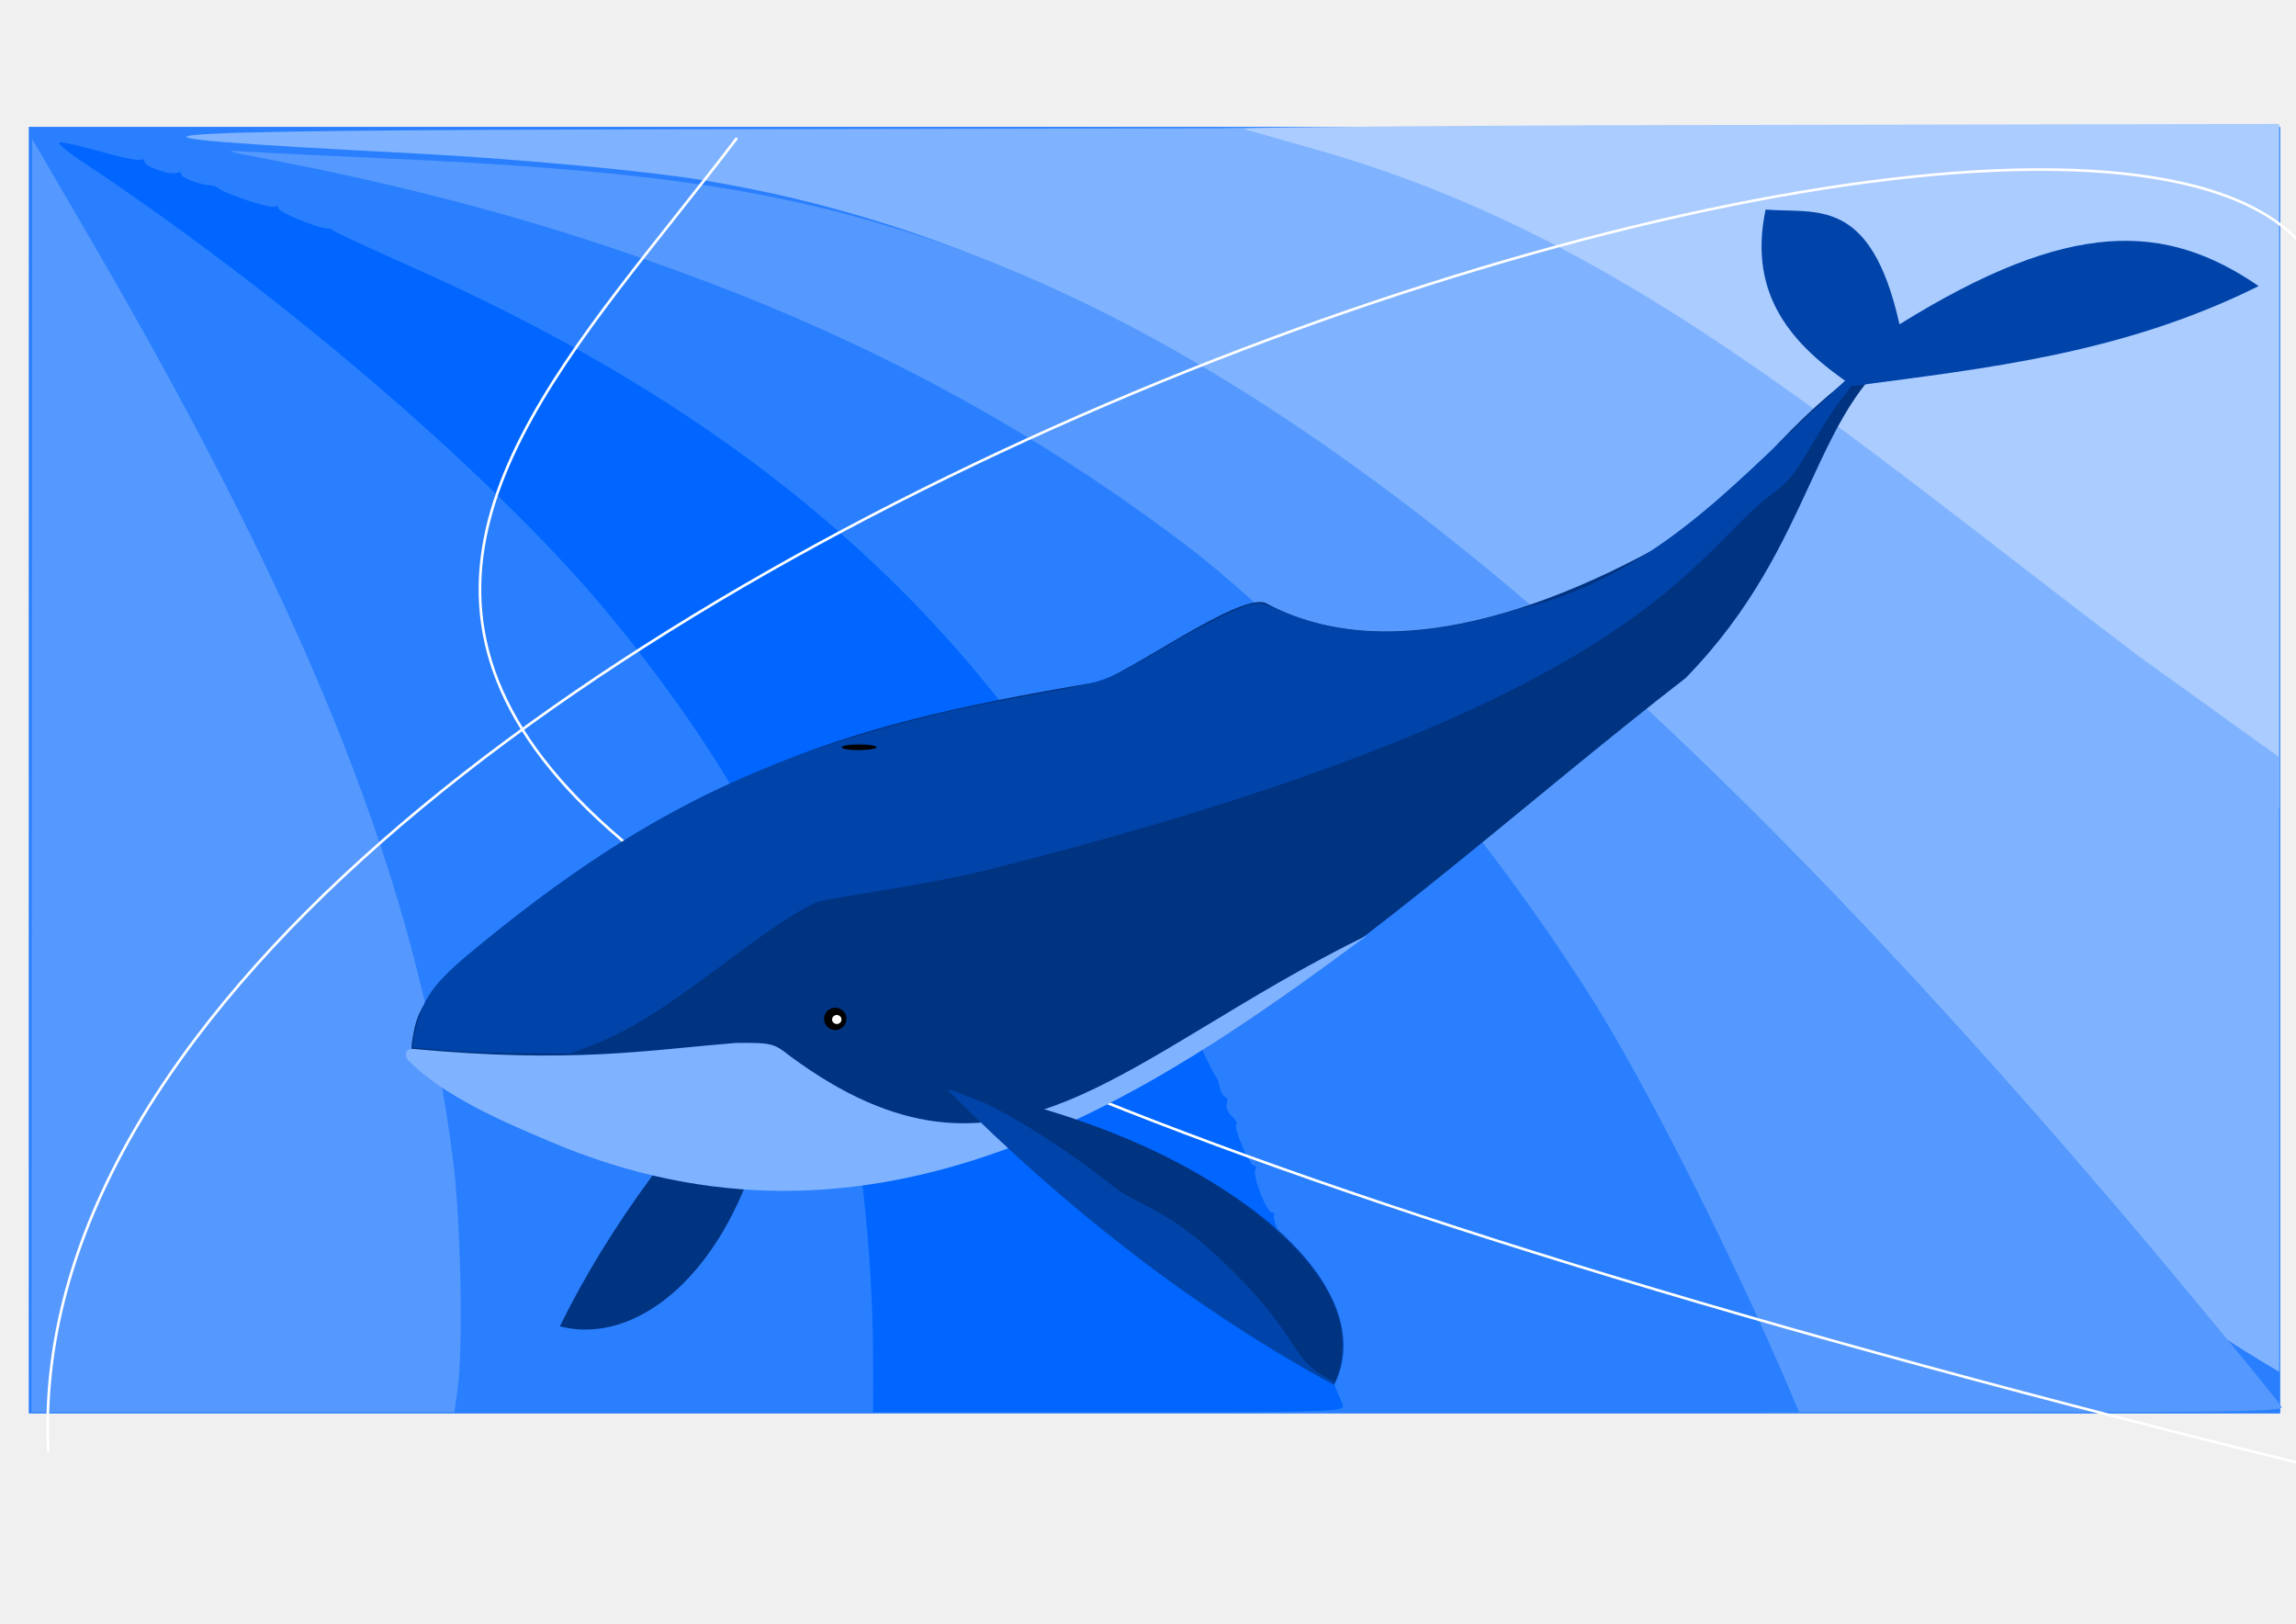
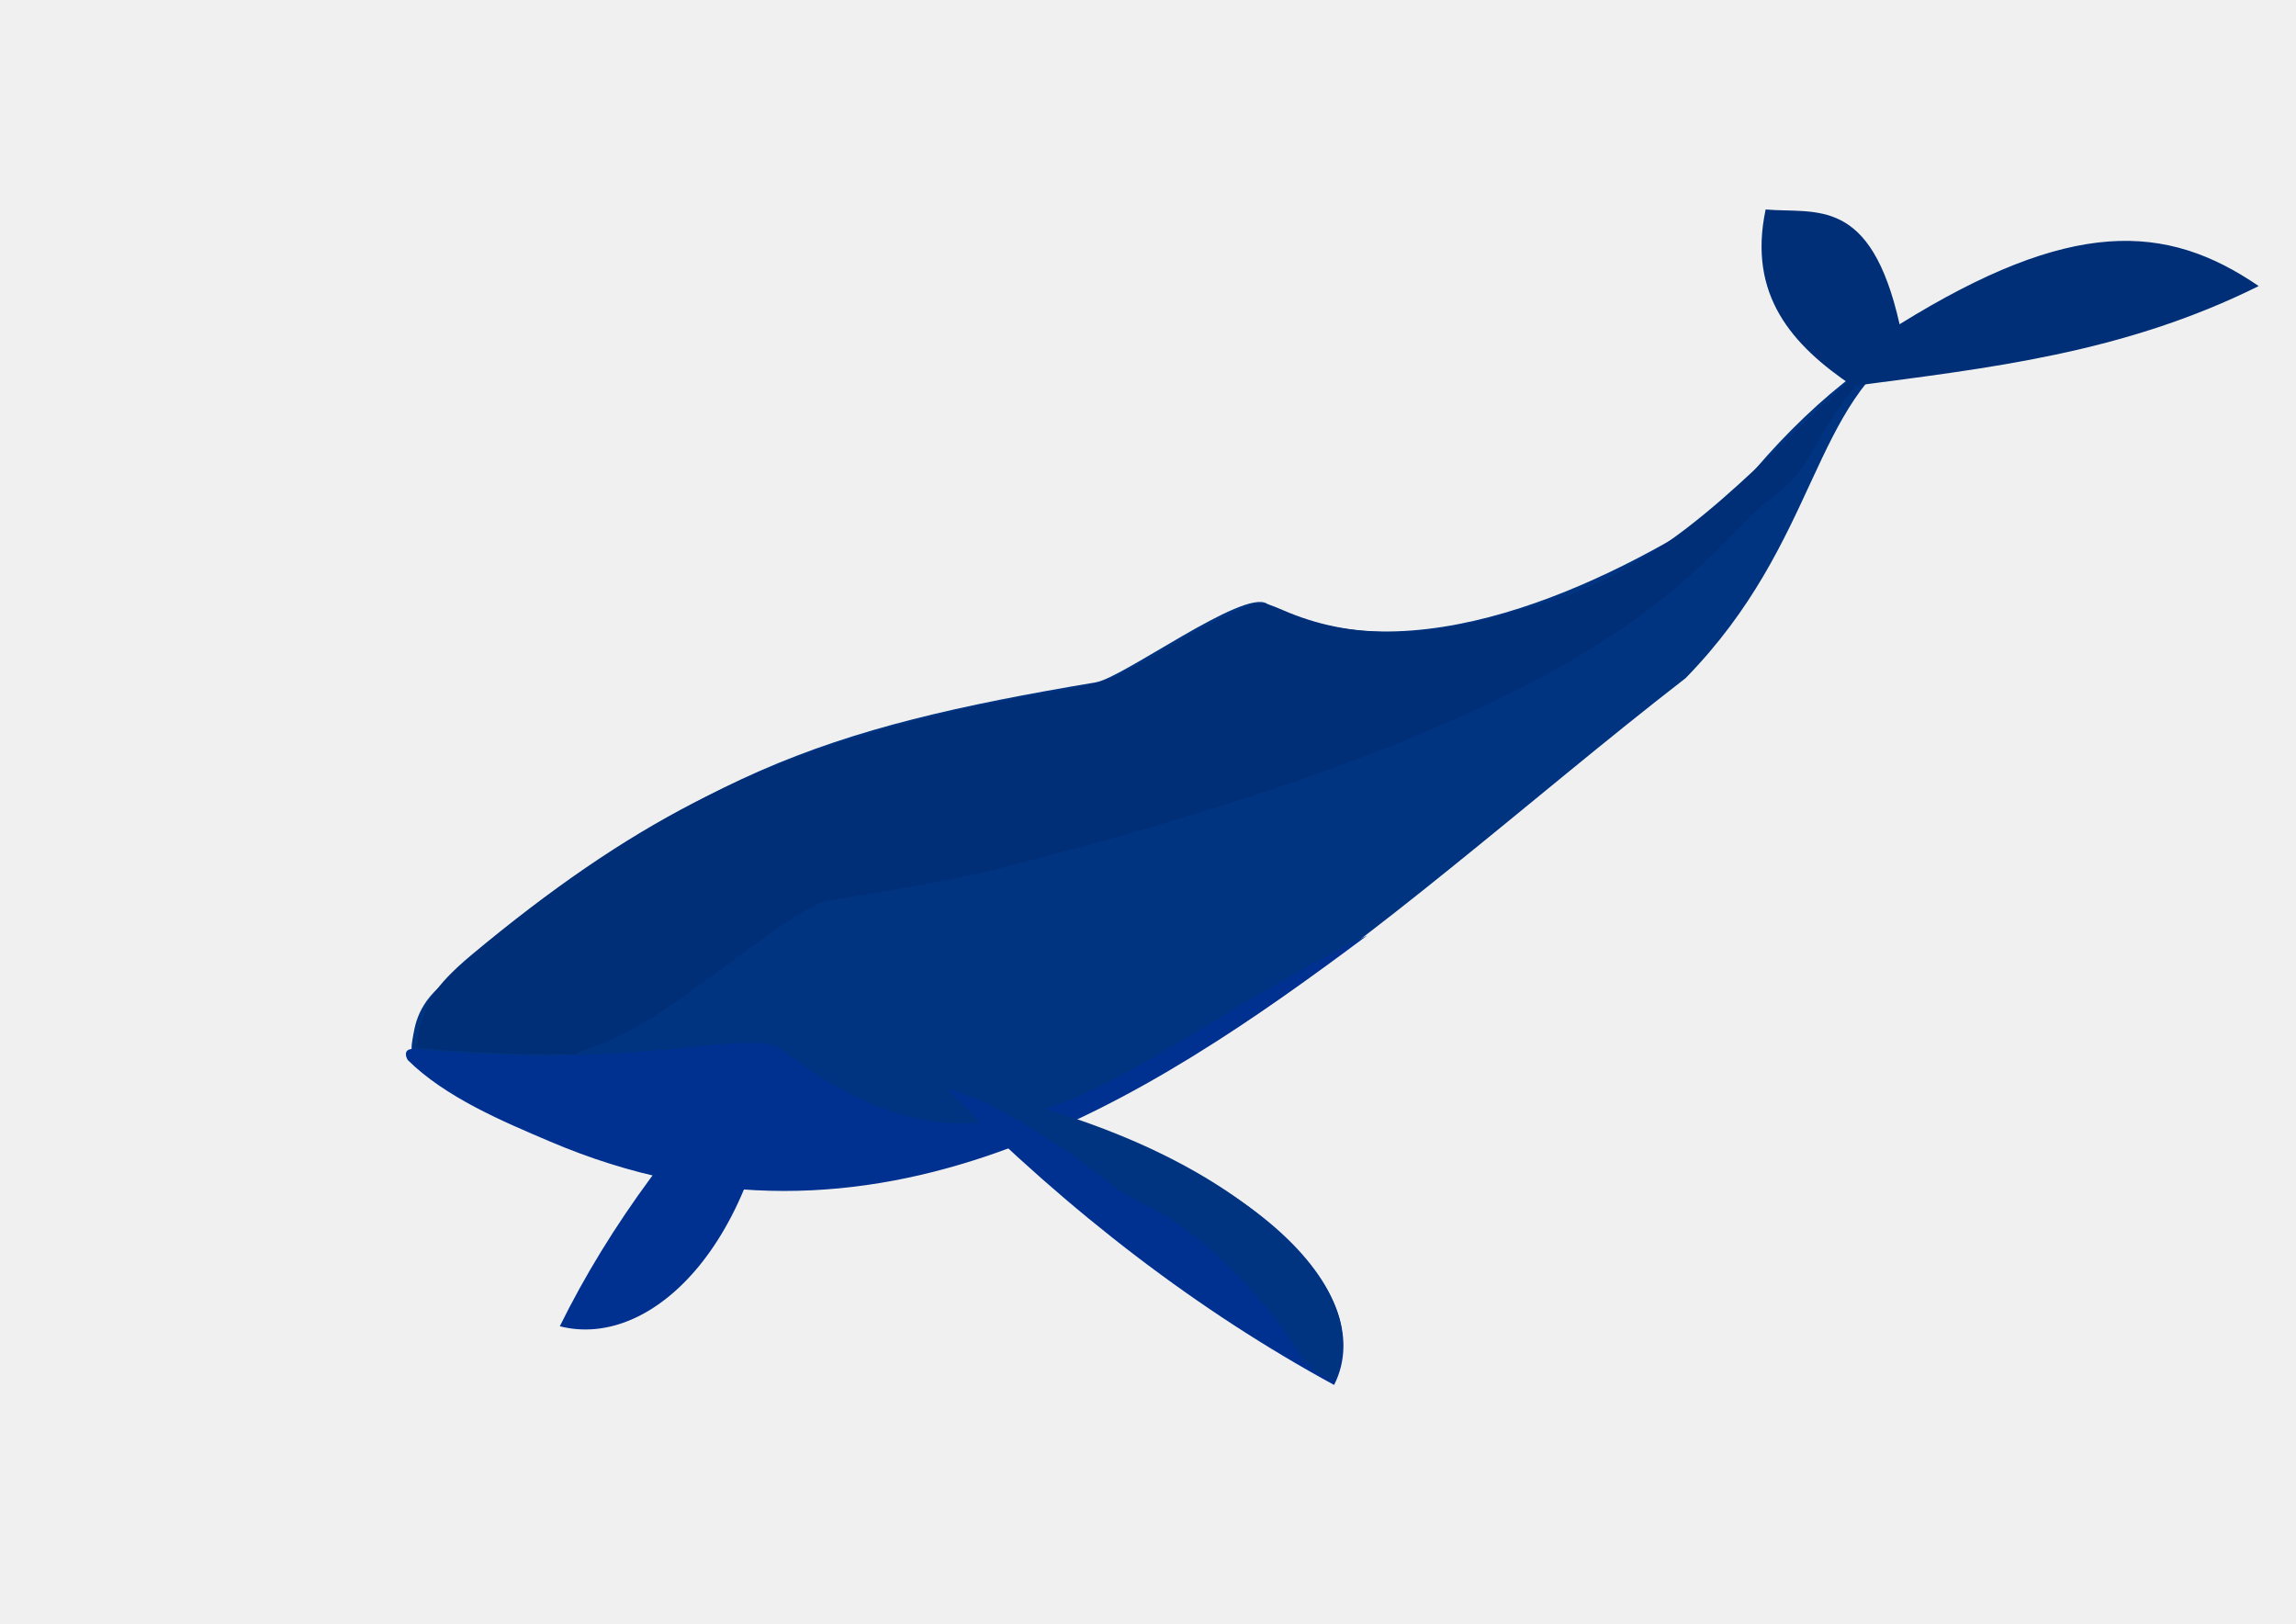
- <svg xmlns="http://www.w3.org/2000/svg" version="1.1" viewBox="0 0 1052.4 744.09">
-   <g transform="translate(0 -308.27)">
-     <rect x="13.182" y="366.4" width="1032" height="589.65" fill="#2a7fff" />
-     <path d="m1044.7 365.07-264.26 0.472c-137.46 0.266-245.91 1.427-241.02 2.564 27.056 6.294 94.565 29.475 133.3 45.781 106.18 44.703 201.52 109.59 306.57 208.63 16.58 15.632 45.499 39.912 65.416 56.307v-313.76z" fill="#acf" />
-     <path d="m568.91 367.03-259.61 0.472c-260.55 0.507-283.81 2.653-120.61 10.998 46.292 2.367 106.18 7.894 133.09 12.28 117.12 19.086 223.3 71.114 340.44 166.83 90.207 73.708 215.25 203.88 321.18 334.4 12.547 15.46 40.074 32.339 61.3 44.972v-281.71l-64.236-46.152c-139.66-105.83-236.53-192.13-375.6-231.84l-35.964-10.256z" fill="#80b3ff" />
-     <path d="m794.8 919.95c-61.703-141.28-121-232.36-203.28-312.22-119.43-115.92-268.02-187.9-466.8-226.13-23.462-4.513-23.638-4.585-8.974-3.687 8.226 0.504 34.7 1.791 58.831 2.859 116.56 5.161 175.76 13.367 239.32 33.171 164.12 51.133 336.92 190.29 557.59 449.01 26.269 30.8 71.782 85.98 74.324 90.11 1.192 1.937-22.729 2.435-116.99 2.435h-118.49l-15.529-35.557z" fill="#59f" />
-     <path d="m576.79 904.36c-46.673-126.61-69.039-176.99-102.51-230.9-28.083-45.233-53.812-76.598-94.677-115.42-78.919-74.969-175.6-129.14-313.28-175.53-18.457-6.219-31.67-11.353-29.362-11.407 7.297-0.173 48.272 5.416 78.518 10.709 173.77 30.413 311.75 87.42 429.81 177.58 30.841 23.552 89.453 80.084 115.38 111.28 24.558 29.555 51.553 67.072 71.767 99.738 23.861 38.56 63.138 116.65 87.464 173.89l4.761 11.203h-229.02l-18.853-51.144z" fill="#2a7fff" />
-     <path d="m397.89 912.15c-3.654-122.34-28.366-199.9-91.406-286.89-27.066-37.349-51.125-64.306-91.033-102-52.131-49.232-116.7-100.39-178.65-141.54-6.291-4.179-10.577-7.863-9.524-8.186 1.053-0.323 9.468 1.558 18.7 4.181 9.232 2.622 17.566 4.324 18.52 3.781 0.954-0.542 1.734-0.144 1.734 0.886 0 2.32 12.492 6.499 15.059 5.038 1.03-0.586 1.873-0.232 1.873 0.786 0 1.677 8.492 4.818 13.757 5.088 1.164 0.059 2.593 0.589 3.175 1.175 2.345 2.364 23.879 9.54 25.633 8.542 1.035-0.589 1.882-0.261 1.882 0.728 0 1.739 17.927 9.107 22.224 9.134 1.164 0.011 2.593 0.539 3.175 1.182 0.582 0.643 16.774 8.153 35.981 16.69 132.49 58.888 226.39 133.14 294 232.48 8.338 12.252 16.318 22.954 17.733 23.782 1.415 0.828 1.851 1.518 0.971 1.534-1.573 0.029 27.308 54.626 29.905 56.531 0.73 0.536 1.493 2.289 1.694 3.897 0.402 3.207 22.161 51.035 23.933 52.605 0.605 0.536 1.425 2.728 1.822 4.871 0.398 2.143 1.535 4.173 2.527 4.51 0.992 0.337 1.326 1.758 0.743 3.158-0.584 1.4 0.377 3.869 2.135 5.487 1.758 1.618 2.755 3.347 2.217 3.843-1.476 1.359 6.057 19.046 8.111 19.046 0.982 0 1.27 0.767 0.64 1.705-1.593 2.373 5.065 19.727 7.568 19.727 1.123 0 1.504 0.802 0.846 1.782-0.919 1.368 23.086 66.884 31.65 86.38 1.415 3.221-4.529 3.41-107.4 3.41h-108.9l-1.295-43.35z" fill="#06f" />
-     <path d="m197.18 914.1c0.419-22.771-0.363-52.362-1.739-65.757-12.819-124.8-58.582-253.77-151-425.58-14.372-26.716-25.739-48.932-25.26-49.369 1.079-0.985 44.495 28.775 80.152 54.942 162.69 119.39 254.86 234.92 284.71 356.88 9.669 39.495 16.128 97.683 16.145 145.44l8e-3 24.841h-203.78l0.762-41.402z" fill="#2a7fff" />
-     <path d="m14.596 663.74 0.166-291.76 26.656 45.786c102.73 176.46 150.73 298.44 166.3 422.62 3.549 28.297 4.65 86.271 1.993 104.89l-1.46 10.229h-193.83l0.166-291.76z" fill="#59f" />
-     <path d="m337.78 371.52c-141.85 186.72-357.18 344.5 734.52 611.78" fill="none" stroke="#fff" stroke-width="1.206" />
-     <path d="m356.97 780.26c-6.04 95.978-57.7 146.85-100.35 135.84 22.57-45.92 55.817-91.212 100.35-135.84z" fill="#003380" />
-     <path d="m209.21 809.96c182.54 97.716 320.54 5.326 455.4-103.58 35.955-29.035 71.686-59.244 107.98-87.337 61.58-62.953 57.171-126.92 105.86-155.31-26.902 9.048-65.584 46.279-87.251 76.5-54.612 35.834-145.59 79.495-210.59 44.632-10.946-6.554-65.723 33.988-78.296 36.1-125.41 21.064-186.64 41.936-296.35 135.79-14.99 11.021-15.839 21.713-16.989 28.337-1.57 9.045 1.962 13.182 20.238 24.87z" fill="#003380" />
-     <path d="m849.22 485.16c62.022-8.189 124.04-14.927 186.07-45.786-42.539-29.14-86.142-31.248-164.63 17.535-13.234-59.07-38.202-50.671-61.372-52.605-8.264 39.282 12.136 62.184 39.941 80.856z" fill="#04a" />
-     <path d="m189.21 788.96c73.433 6.76 106.44 0.656 148-2.725 16.985-0.188 17.675 0.346 24.957 6.058 99.058 73.104 150.96 0.094 264.46-55.38-101.13 75.455-225.57 158-374.69 94.438-21.56-9.191-47.826-20.179-65.057-37.343-1.423-2.319-1.405-4.894 2.329-5.048z" fill="#80b3ff" />
-     <path d="m434.23 807.61c135.2 25.861 199.45 91.726 177.3 135.41-61.673-33.554-120.82-78.475-177.3-135.41z" fill="#04a" />
-     <path transform="matrix(.079109 0 0 .079109 382.84 526.07)" d="m64.65 3149.4a64.65 64.65 0 1 1 -129.3 0 64.65 64.65 0 1 1 129.3 0z" />
-     <path transform="matrix(.12431 0 0 .018835 393.8 591.45)" d="m64.65 3149.4a64.65 64.65 0 1 1 -129.3 0 64.65 64.65 0 1 1 129.3 0z" />
-     <path d="m204.86 789.64c-8.305-0.679-15.259-1.278-15.454-1.332-0.654-0.182 0.971-8.987 2.414-13.087 2.58-7.325 4.097-13.936 22.344-29.153 73.951-61.673 129.56-88.354 203.45-107.43 19.683-5.081 27.78-6.797 61.476-13.025 28.591-5.285 28.042-5.078 54.555-20.585 18.775-10.982 35.483-19.169 40.723-19.955 3.414-0.512 5.473-0.032 11.901 2.775 30.589 13.358 65.169 13.378 108.11 0.064 62.123-14.568 97.623-55.247 138.49-93.089 12.064-10.838 17.39-17.578 19.578-16.738 1.127 0.433-4.599 8.33-7.974 12.474-2.399 2.945-7.274 10.26-10.832 16.256-8.703 14.662-11.769 20.823-21.064 27.561-37.244 27.001-56.177 96.189-360.56 172.69-28.185 7.084-73.854 12.795-78.141 14.863-10.424 5.03-18.435 10.378-43.706 29.173-29.402 21.868-42.648 29.95-60.182 36.722l-8.554 3.304-20.738-0.129c-11.406-0.071-27.533-0.684-35.837-1.363zm196.7-138.43c1.705-1.521-6.282-2.746-12.159-1.865-8.046 1.207-1.378 3.652 7.37 2.703 2.411-0.262 4.566-0.639 4.79-0.838z" fill="#04a" />
-     <path transform="matrix(.12055 0 0 .12055 344.89 369.13)" d="m338.57 3370.9a17.857 17.143 0 1 1 -35.714 0 17.857 17.143 0 1 1 35.714 0z" fill="#fff" />
-     <path d="m605.15 937.91c-13.359-8.285-10.29-17.636-41.015-48.066-28.626-28.352-42.332-28.639-54.242-38.165-17.93-14.342-39.472-28.418-56.729-37.069-3.544-1.777-16.288-6.294-16.115-6.466 0.473-0.474 19.029 2.208 30.581 5.344 56.626 15.371 97.514 38.179 124.23 65.082 11.741 11.821 18.888 23.081 22.116 34.843 1.83 6.669 1.709 16.892-0.275 23.248-0.858 2.747-1.783 4.989-2.056 4.982-0.273-0.011-3.198-1.687-6.499-3.734z" fill="#003380" />
-     <path d="m22.154 973.56c-20.359-398.21 1031.6-736.17 1046.3-520.2" fill="none" stroke="#fff" stroke-width="1.206" />
+ <svg xmlns="http://www.w3.org/2000/svg" version="1.1" id="Layer_1" x="0px" y="0px" viewBox="0 0 1052.4 744.1" style="enable-background:new 0 0 1052.4 744.1;" xml:space="preserve">
+   <style type="text/css">
+ 	.st0{fill:#003191;}
+ 	.st1{fill:#003380;}
+ 	.st2{fill:#002E77;}
+ </style>
+   <g>
+     <path class="st0" d="M357,472c-6,96-57.7,146.8-100.4,135.8C279.2,561.9,312.4,516.6,357,472z" />
+     <path class="st1" d="M209.2,501.7c182.5,97.7,320.5,5.3,455.4-103.6c36-29,71.7-59.2,108-87.3c61.6-63,57.2-126.9,105.9-155.3   c-26.9,9-65.6,46.3-87.3,76.5c-54.6,35.8-145.6,79.5-210.6,44.6c-10.9-6.6-65.7,34-78.3,36.1C376.9,333.8,315.7,354.6,206,448.5   c-15,11-15.8,21.7-17,28.3C187.4,485.9,190.9,490,209.2,501.7L209.2,501.7z" />
+     <path class="st2" d="M849.2,176.9c62-8.2,124-14.9,186.1-45.8c-42.5-29.1-86.1-31.2-164.6,17.5C857.4,89.6,832.5,98,809.3,96   C801,135.3,821.4,158.2,849.2,176.9L849.2,176.9z" />
+     <path class="st0" d="M189.2,480.7c73.4,6.8,106.4,0.7,148-2.7c17-0.2,17.7,0.3,25,6.1c99.1,73.1,151,0.1,264.5-55.4   c-101.1,75.5-225.6,158-374.7,94.4c-21.6-9.2-47.8-20.2-65.1-37.3C185.5,483.4,185.5,480.8,189.2,480.7L189.2,480.7z" />
+     <path class="st0" d="M434.2,499.3c135.2,25.9,199.4,91.7,177.3,135.4C549.9,601.2,490.7,556.3,434.2,499.3L434.2,499.3z" />
+     <path d="M401.8,342.5c0,0.7-3.6,1.2-8,1.2s-8-0.5-8-1.2c0-0.7,3.6-1.2,8-1.2S401.8,341.8,401.8,342.5z" />
+     <path class="st2" d="M206.7,481.4c-8.3-0.7-15.3-1.3-15.5-1.3c-0.7-0.2,1-9,2.4-13.1c2.6-7.3,4.1-13.9,22.3-29.2   c74-61.7,129.6-88.4,203.4-107.4c19.7-5.1,27.8-6.8,61.5-13c28.6-5.3,28-5.1,54.6-20.6c18.8-11,35.5-19.2,40.7-20   c3.4-0.5,5.5,0,11.9,2.8c30.6,13.4,65.2,13.4,108.1,0.1c62.1-14.6,97.6-55.2,138.5-93.1c12.1-10.8,17.4-17.6,19.6-16.7   c1.1,0.4-4.6,8.3-8,12.5c-2.4,2.9-7.3,10.3-10.8,16.3c-8.7,14.7-11.8,20.8-21.1,27.6c-37.2,27-56.2,96.2-360.6,172.7   c-28.2,7.1-73.9,12.8-78.1,14.9c-10.4,5-18.4,10.4-43.7,29.2c-29.4,21.9-42.6,30-60.2,36.7l-8.6,3.3l-20.7-0.1   C231.1,482.7,215,482,206.7,481.4L206.7,481.4z" />
+     <path class="st1" d="M605.2,629.6c-13.4-8.3-10.3-17.6-41-48.1c-28.6-28.4-42.3-28.6-54.2-38.2c-17.9-14.3-39.5-28.4-56.7-37.1   c-3.5-1.8-16.3-6.3-16.1-6.5c0.5-0.5,19,2.2,30.6,5.3c56.6,15.4,97.5,38.2,124.2,65.1c11.7,11.8,18.9,23.1,22.1,34.8   c1.8,6.7,1.7,16.9-0.3,23.2c-0.9,2.7-1.8,5-2.1,5C611.4,633.4,608.4,631.7,605.2,629.6L605.2,629.6z" />
  </g>
</svg>
